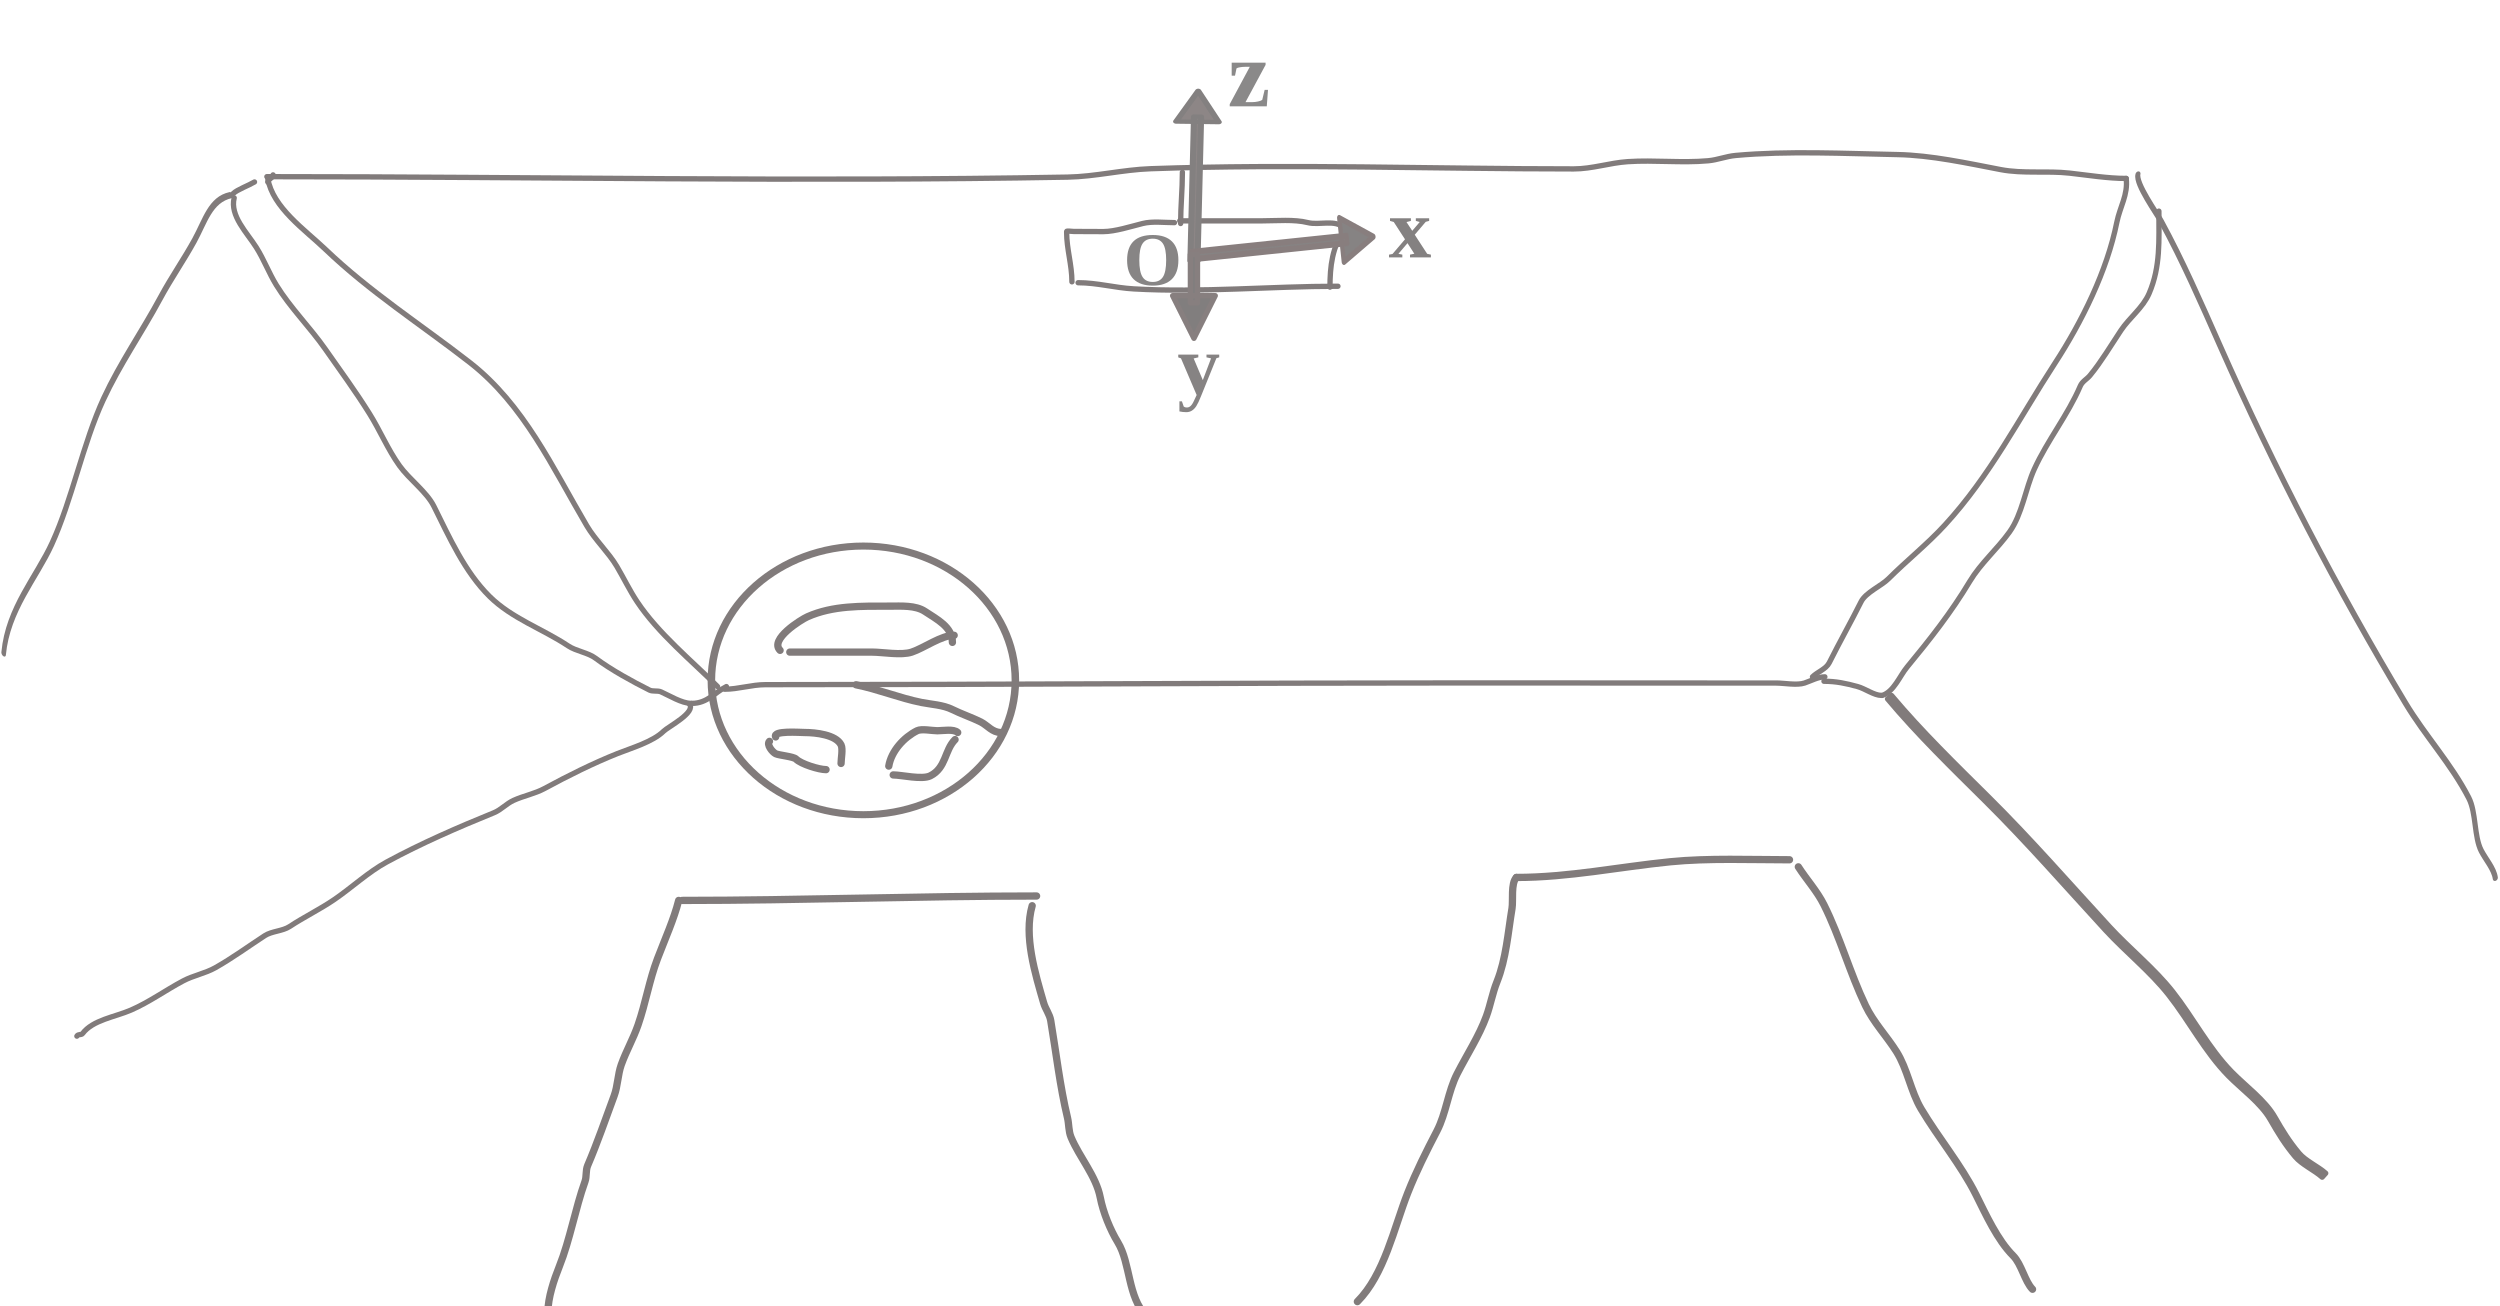
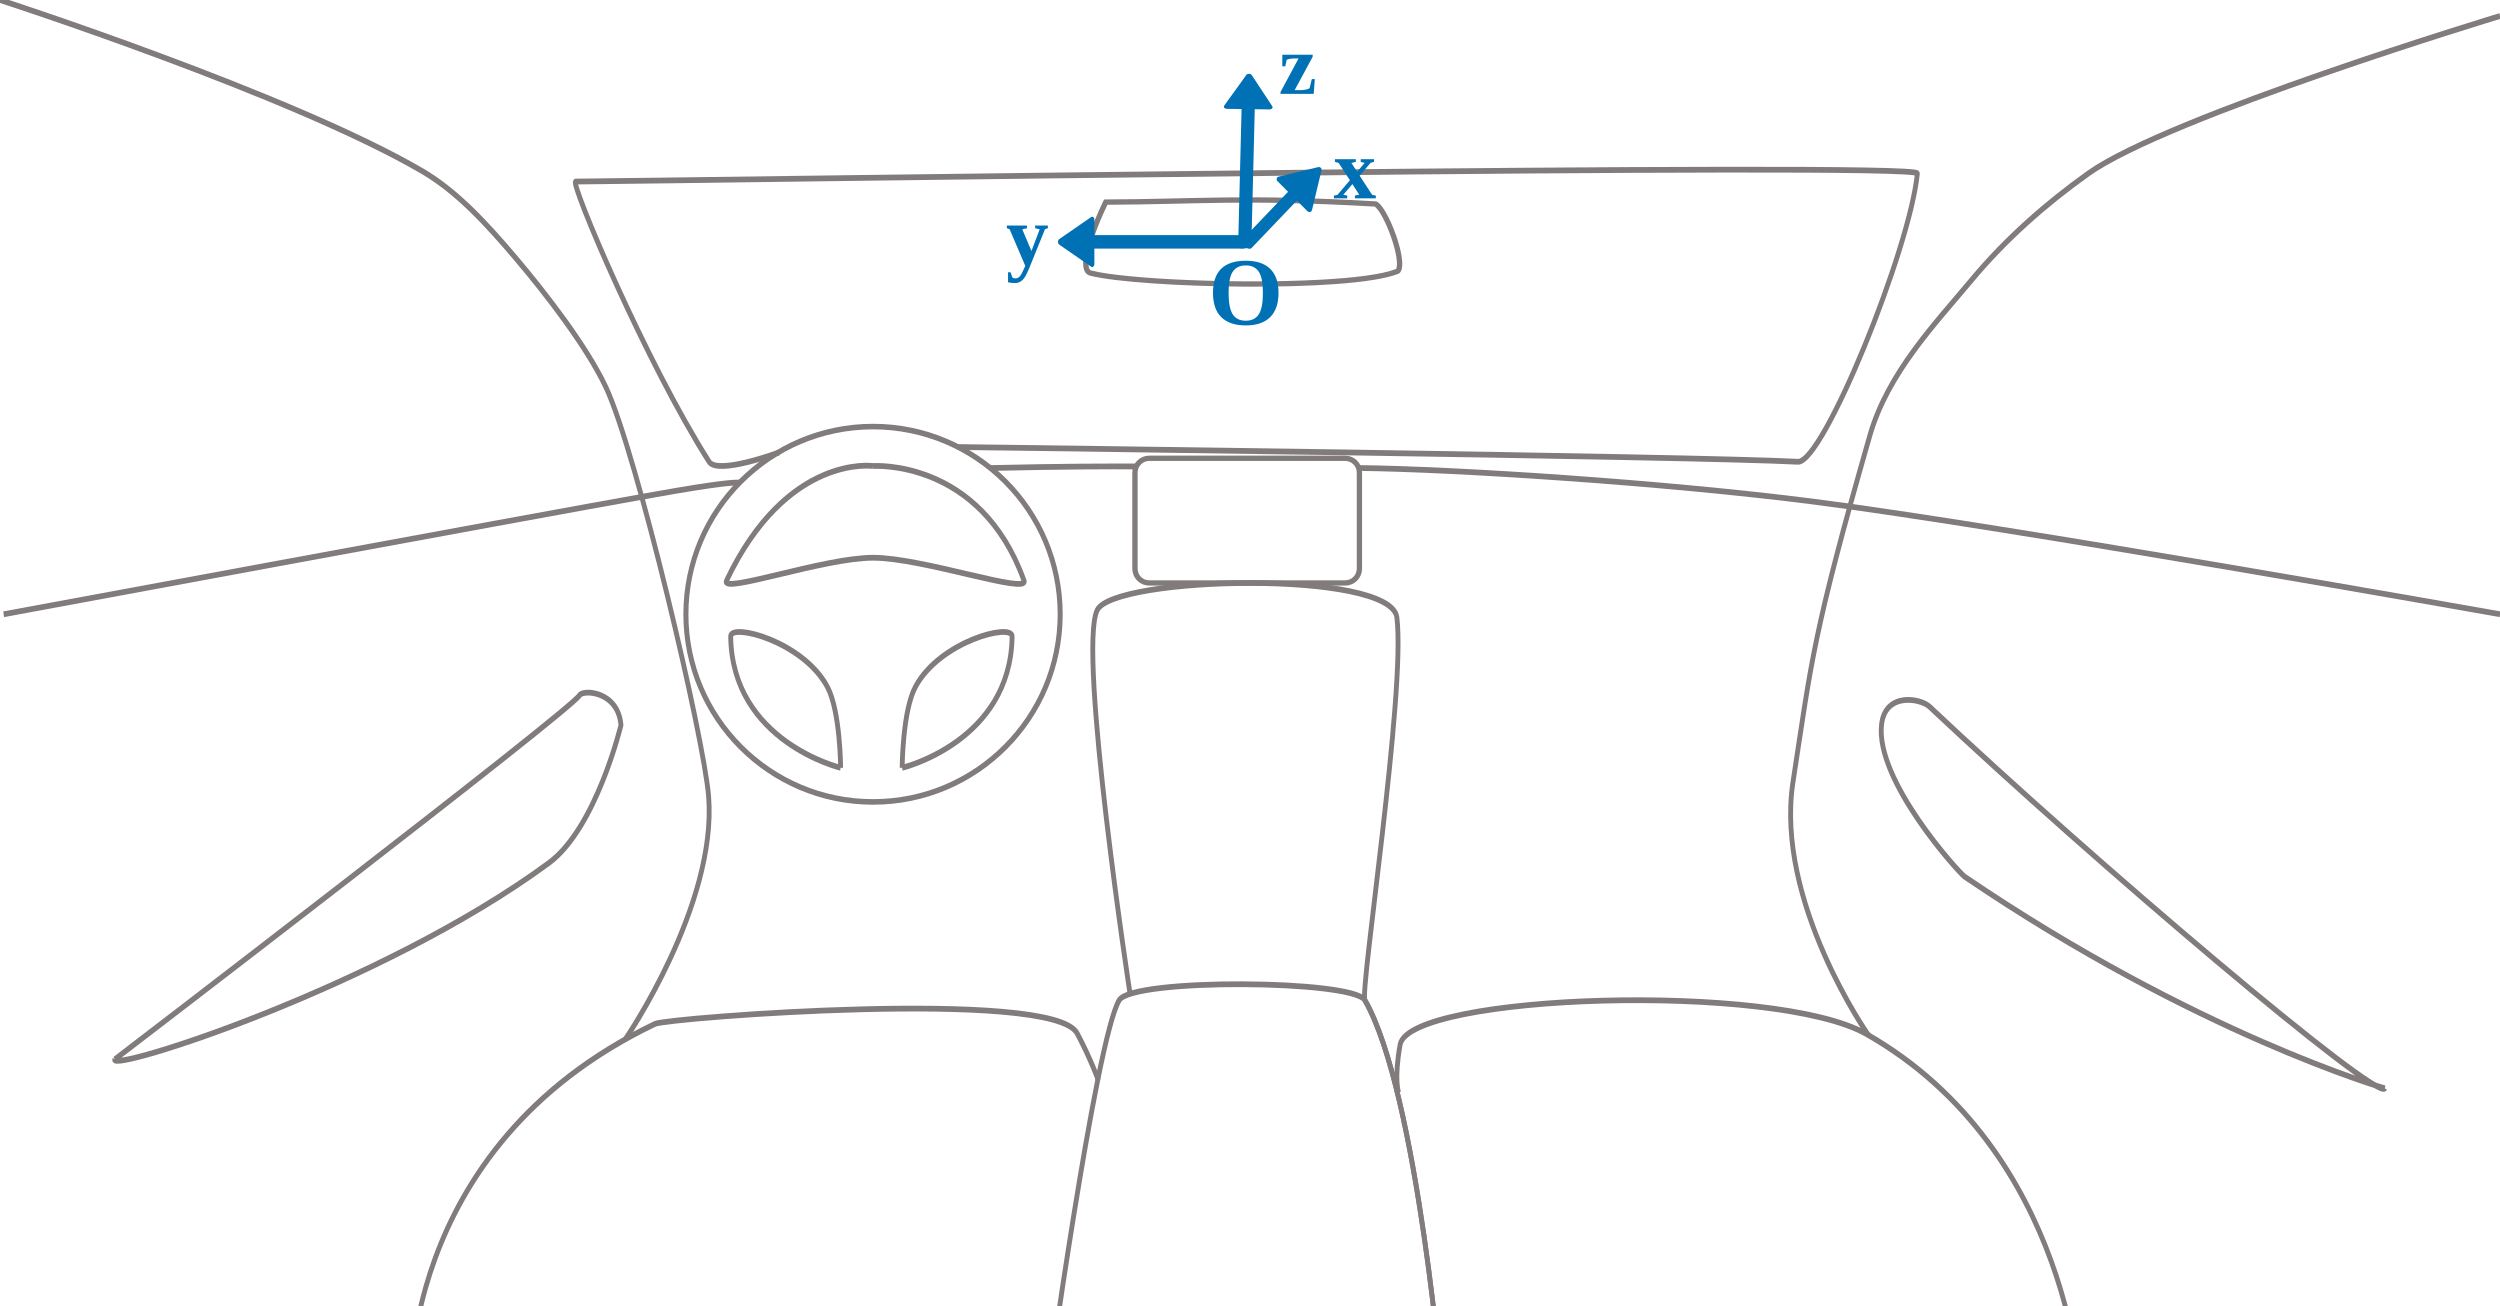
- <svg xmlns="http://www.w3.org/2000/svg" width="100%" height="100%" viewBox="0 0 469 245" version="1.1" xml:space="preserve" style="fill-rule:evenodd;clip-rule:evenodd;stroke-linecap:round;stroke-linejoin:round;stroke-miterlimit:1.5;">
-   <g transform="matrix(1,0,0,1,-540,-350)">
-     <g transform="matrix(1,0,0,1,540,350)">
-       <path d="M50.066,33.143C100.111,33.143 150.254,34.14 200.284,33.227C205.511,33.131 210.614,31.837 215.849,31.651C242.237,30.713 268.826,31.688 295.23,31.688C298.698,31.688 301.928,30.554 305.372,30.325C310.369,29.992 315.477,30.612 320.458,30.159C322.252,29.996 323.793,29.328 325.598,29.164C335.465,28.267 345.991,28.813 355.936,28.998C362.295,29.117 369.13,30.631 375.333,31.817C379.549,32.623 383.986,32.005 388.264,32.48C391.733,32.865 395.417,33.475 398.874,33.475" style="fill:none;stroke:rgb(129,123,123);stroke-width:1px;" />
+ <svg xmlns="http://www.w3.org/2000/svg" width="100%" height="100%" viewBox="0 0 469 245" version="1.1" xml:space="preserve" style="fill-rule:evenodd;clip-rule:evenodd;stroke-linejoin:round;stroke-miterlimit:1.5;">
+   <g transform="matrix(1,0,0,1,-540,-314.368)">
+     <g id="arrow-black" transform="matrix(-0.843561,0,0,1,1167,-13.5646)">
+       <path d="M187.297,443.167C187.297,443.167 297.567,426.626 339.844,422.053C373.417,418.422 420.224,415.914 440.954,415.734" style="fill:none;stroke:rgb(129,123,123);stroke-width:1.08px;" />
    </g>
-     <g transform="matrix(1,0,0,1,540,350)">
-       <path d="M398.874,33.475C399.252,36.499 397.692,38.824 397.121,41.681C395.291,50.83 390.546,60.392 385.498,68.158C378.688,78.634 373.363,89.217 364.888,98.461C361.576,102.075 357.665,105.187 354.278,108.574C352.931,109.922 350.01,111.143 349.139,112.885C347.339,116.485 345.045,120.576 343.171,124.324C342.568,125.529 340.928,126.069 340.021,126.976" style="fill:none;stroke:rgb(129,123,123);stroke-width:1px;" />
+     <g id="arrow-black1" transform="matrix(-0.843561,0,0,1,1167,-13.5646)">
+       <path d="M490.869,415.437C496.028,415.427 506.345,415.409 523.102,415.739" style="fill:none;stroke:rgb(129,123,123);stroke-width:1.08px;" />
    </g>
-     <g transform="matrix(1,0,0,1,540,350)">
-       <path d="M50.232,33.475C51.141,38.929 57.249,43.139 61.008,46.737C69.409,54.778 78.942,60.855 88.119,67.993C98.307,75.917 103.648,87.693 110.08,98.627C111.672,101.334 114.152,103.613 115.717,106.253C116.972,108.372 118.111,110.752 119.53,112.885C123.486,118.833 129.798,123.982 134.616,128.8" style="fill:none;stroke:rgb(129,123,123);stroke-width:1px;" />
+     <g id="arrow-black2" transform="matrix(-0.843561,0,0,1,1167,-13.5646)">
+       <path d="M578.792,418.452C580.122,418.457 582.781,418.467 597.388,420.662C629.333,425.463 742.465,443.167 742.465,443.167" style="fill:none;stroke:rgb(129,123,123);stroke-width:1.08px;" />
    </g>
-     <g transform="matrix(1,0,0,1,540,350)">
-       <path d="M135.942,129.297C138.541,129.297 140.956,128.443 143.599,128.443C187.648,128.443 231.755,128.113 275.778,128.113C290.672,128.113 305.565,128.137 320.458,128.137L333.224,128.137C334.689,128.137 337.114,128.608 338.529,128.137C339.695,127.748 341.069,126.976 342.342,126.976" style="fill:none;stroke:rgb(129,123,123);stroke-width:1px;" />
+     <g id="arrow-black3" transform="matrix(-0.843561,0,0,1,1167,-13.5646)">
+       <path d="M569.99,412.799C569.99,412.799 583.659,417.087 585.569,414.561C599.539,396.094 616.629,362.004 615.256,361.993C586.428,361.777 316.624,358.307 316.872,360.461C318.516,374.734 337.847,414.815 343.421,414.561C366.139,413.525 529.716,411.799 530.122,411.798" style="fill:none;stroke:rgb(129,123,123);stroke-width:1.08px;" />
    </g>
-     <g transform="matrix(1,0,0,1,540.995,350.332)">
-       <path d="M220.823,31.983C220.823,35.294 220.491,38.313 220.491,41.598" style="fill:none;stroke:rgb(129,123,123);stroke-width:1px;" />
+     <g id="arrow-black4" transform="matrix(-0.843561,0,0,1,1167,-13.5646)">
+       <path d="M497.736,365.351C477.22,365.302 466.736,364.277 437.346,365.702C434.937,365.818 429.219,378.274 432.328,379.311C443.174,382.926 489.97,381.98 500.871,379.654C505.645,378.635 497.736,365.351 497.736,365.351ZM437.527,366.695C437.427,366.772 437.021,367.096 436.759,367.407C435.473,368.926 434.009,371.808 433.203,374.364C432.832,375.537 432.598,376.639 432.61,377.497C432.614,377.769 432.641,378.01 432.709,378.21C432.73,378.273 432.783,378.362 432.802,378.393C435.998,379.447 442.331,380.08 449.919,380.42C467.958,381.23 493.003,380.302 500.581,378.684C500.87,378.623 501.008,378.422 501.095,378.172C501.272,377.664 501.246,376.999 501.125,376.25C500.575,372.851 497.92,367.973 496.995,366.349L496.995,366.348C477.011,366.277 466.443,365.296 437.527,366.695Z" style="fill:rgb(129,123,123);" />
    </g>
-     <g transform="matrix(1,0,0,1,540,350)">
-       <path d="M220.326,41.764C218.416,41.764 216.19,41.471 214.357,41.929C212.171,42.476 209.165,43.446 206.98,43.446C205.131,43.446 203.277,43.422 201.426,43.422C201.071,43.422 200.1,43.271 200.1,43.422" style="fill:none;stroke:rgb(129,123,123);stroke-width:1px;" />
+     <g transform="matrix(1.03846,0,0,1.15033,524.664,266.134)">
+       <ellipse cx="172.484" cy="142.106" rx="33.807" ry="30.607" style="fill:none;stroke:rgb(129,123,123);stroke-width:0.91px;stroke-linecap:round;" />
    </g>
-     <g transform="matrix(1,0,0,1,540,350)">
-       <path d="M200.1,43.587C200.1,46.712 201.095,49.689 201.095,52.871" style="fill:none;stroke:rgb(129,123,123);stroke-width:1px;" />
+     <g id="arrow-black5" transform="matrix(-0.843561,0,0,1,1167,-13.5646)">
+       <path d="M604.253,522.944C604.253,522.944 583.765,497.738 585.689,477.334C586.73,466.287 601.695,412.857 608.523,400.589C612.764,392.97 621.896,382.99 628.701,376.232C634.909,370.068 641.575,363.876 649.356,360.042C678.662,345.602 743.273,327.932 743.273,327.932" style="fill:none;stroke:rgb(129,123,123);stroke-width:1.08px;" />
    </g>
-     <g transform="matrix(1,0,0,1,540,350)">
-       <path d="M202.255,53.037C205.831,53.037 209.101,53.993 212.7,54.197C225.422,54.919 238.408,53.7 250.995,53.7" style="fill:none;stroke:rgb(129,123,123);stroke-width:1px;" />
+     <g id="arrow-black6" transform="matrix(-0.843561,0,0,1,1167,-13.5646)">
+       <path d="M549.118,415.357C549.118,415.357 568.293,413.009 581.71,436.863C583.197,439.507 560.076,432.565 549.118,432.564C538.091,432.563 514.399,439.558 515.546,436.858C525.285,413.945 549.118,415.357 549.118,415.357" style="fill:none;stroke:rgb(129,123,123);stroke-width:1.08px;" />
    </g>
-     <g transform="matrix(1,0,0,1,539.668,350.166)">
-       <path d="M252.653,42.924C250.24,45.941 249.835,49.911 249.835,53.7" style="fill:none;stroke:rgb(129,123,123);stroke-width:1px;" />
+     <g id="arrow-black7" transform="matrix(-0.843561,0,0,1,1167,-13.5646)">
+       <path d="M717.752,526.67C719.238,529.313 658.565,513.033 621.209,489.821C610.665,483.269 605.183,463.971 605.183,463.971C605.799,457.542 613.634,457.255 614.407,458.374C616.397,461.252 717.752,526.67 717.752,526.67" style="fill:none;stroke:rgb(129,123,123);stroke-width:1.08px;" />
    </g>
-     <g transform="matrix(1,0,0,1,540.497,349.834)">
-       <path d="M220.823,41.598L236.241,41.598C239.012,41.598 242.248,41.276 244.861,41.929C247.031,42.472 249.998,41.263 251.659,42.924" style="fill:none;stroke:rgb(129,123,123);stroke-width:1px;" />
+     <g id="arrow-black8" transform="matrix(-0.843561,0,0,1,1167,-13.5646)">
+       <path d="M212.906,532.108C214.393,534.751 277.55,489.621 314.125,460.536C316.146,458.929 323.962,457.723 324.831,463.793C326.333,474.3 307.606,491.682 306.336,492.41C254.889,521.882 212.906,532.108 212.906,532.108" style="fill:none;stroke:rgb(129,123,123);stroke-width:1.08px;" />
    </g>
-     <g transform="matrix(1,0,0,1,540,350)">
-       <path d="M47.745,34.138C46.66,34.789 44.466,35.593 43.767,36.293" style="fill:none;stroke:rgb(129,123,123);stroke-width:1px;" />
+     <g id="arrow-black9" transform="matrix(-0.843561,0,0,1,1169.22,-14.9824)">
+       <path d="M558.961,473.391C558.961,473.391 583.126,468.486 583.413,448.733C583.45,446.165 567.332,449.667 561.922,458.184C559.031,462.736 558.961,473.391 558.961,473.391" style="fill:none;stroke:rgb(129,123,123);stroke-width:1.08px;" />
    </g>
-     <g transform="matrix(1,0,0,1,540,350)">
-       <path d="M50.232,34.138C50.362,33.537 51.227,33.386 51.227,32.811" style="fill:none;stroke:rgb(129,123,123);stroke-width:1px;" />
+     <g id="arrow-black10" transform="matrix(0.843561,0,0,1,237.726,-14.9824)">
+       <path d="M558.961,473.391C558.961,473.391 583.126,468.486 583.413,448.733C583.45,446.165 567.332,449.667 561.922,458.184C559.031,462.736 558.961,473.391 558.961,473.391" style="fill:none;stroke:rgb(129,123,123);stroke-width:1.08px;" />
    </g>
-     <g transform="matrix(1,0,0,1,540,350)">
-       <path d="M43.932,37.122C43.094,40.477 46.326,43.633 48.077,46.406C49.516,48.684 50.446,51.215 51.85,53.496C54.436,57.698 58.16,61.402 61.008,65.471C63.855,69.537 66.695,73.41 69.297,77.573C71.293,80.765 72.763,84.315 74.934,87.354C76.795,89.96 80.03,92.241 81.399,94.98C84.294,100.77 87.15,107.247 91.844,111.89C96.028,116.029 101.817,117.986 106.598,121.174C108.1,122.175 110.292,122.41 111.738,123.495C114.619,125.655 118.751,127.913 121.85,129.463C122.473,129.774 123.36,129.508 124.006,129.794C125.543,130.476 127.904,131.95 129.642,131.95" style="fill:none;stroke:rgb(129,123,123);stroke-width:1px;" />
+     <g id="arrow-black11" transform="matrix(-0.843561,0,0,1,1167,-13.5646)">
+       <path d="M652.047,590.561C652.047,590.561 655.47,543.381 597.578,520.002C594.832,518.893 509.154,513.253 503.744,521.771C500.853,526.323 499.012,530.576 499.012,530.576" style="fill:none;stroke:rgb(129,123,123);stroke-width:1.08px;" />
    </g>
-     <g transform="matrix(1,0,0,1,540,350)">
-       <path d="M129.808,131.95C132.708,131.95 134.082,129.895 136.274,128.8" style="fill:none;stroke:rgb(129,123,123);stroke-width:1px;" />
+     <g id="arrow-black12" transform="matrix(-0.843561,0,0,1,1167,-13.5646)">
+       <path d="M280.463,590.561C280.463,590.561 282.294,544.007 328.186,521.922C348.611,512.093 429.901,514.391 431.906,523.905C433.315,530.59 432.233,532.924 432.233,532.924" style="fill:none;stroke:rgb(129,123,123);stroke-width:1.08px;" />
    </g>
-     <g transform="matrix(0.959298,-0.282395,0.282395,0.959298,507.883,390.98)">
-       <path d="M129.145,132.944C130.003,134.847 124.142,135.932 123.083,136.501C120.573,137.853 116.341,137.823 113.561,138.084C108.665,138.543 103.444,139.471 98.633,140.502C96.554,140.947 94.485,140.708 92.403,141.006C90.929,141.216 89.672,142.043 88.204,142.19C80.978,142.913 73.409,143.857 66.313,145.378C62.468,146.202 58.663,148.129 54.874,149.357C51.819,150.347 48.507,150.898 45.425,151.844C43.9,152.311 41.984,151.716 40.451,152.175C37.027,153.202 33.416,154.5 29.841,155.325C27.759,155.805 25.493,155.553 23.375,155.988C19.652,156.753 16.152,158.01 12.434,158.475C9.201,158.879 5.035,158.222 2.487,160.133C2.171,160.369 1.67,159.955 1.326,160.299" style="fill:none;stroke:rgb(129,123,123);stroke-width:1px;" />
+     <g id="arrow-black13" transform="matrix(-0.843561,0,0,1,1167,-13.5646)">
+       <path d="M422.368,590.561C422.368,590.561 427.904,533.008 439.737,515.572C442.327,511.756 491.431,511.391 494.385,515.572C499.566,522.906 510.648,590.561 510.648,590.561" style="fill:none;stroke:rgb(129,123,123);stroke-width:1.08px;" />
    </g>
-     <g transform="matrix(1.40914,-0.680145,1.12802,2.33707,480.804,330.049)">
-       <path d="M43.269,36.79C40.819,36.44 39.161,37.675 36.97,38.614C34.776,39.554 32.536,40.305 30.338,41.266C26.545,42.926 22.538,44.272 18.899,46.074C14.384,48.31 10.314,51.61 5.802,53.866C2.352,55.591 -2.361,56.724 -5.139,59.502" style="fill:none;stroke:rgb(129,123,123);stroke-width:0.47px;" />
+     <g id="arrow-black14" transform="matrix(-0.843561,0,0,1,1167,-13.5646)">
+       <path d="M422.368,590.561C422.368,590.561 427.904,533.008 439.737,515.572C440.896,513.864 430.585,457.723 432.63,443.755C433.943,434.782 495.619,435.962 499.275,442.397C503.649,450.096 491.976,514.302 491.976,514.302" style="fill:none;stroke:rgb(129,123,123);stroke-width:1.08px;" />
    </g>
-     <g transform="matrix(1.58993,0.945589,-1.18603,1.99422,347.648,-64.2065)">
-       <path d="M399.205,34.801C399.458,35.56 402.916,36.759 403.682,37.122C407.607,38.981 411.34,41.113 415.121,43.256C426.493,49.7 437.976,55.362 449.935,60.497C453.339,61.959 457.106,62.839 460.379,64.476C461.785,65.179 462.838,66.948 464.192,67.626C465.042,68.051 466.242,68.349 466.845,68.952" style="fill:none;stroke:rgb(129,123,123);stroke-width:0.48px;" />
+     <g transform="matrix(1,0,0,1,540,331.996)">
+       <path d="M255.025,71.018C255.025,69.543 253.828,68.346 252.354,68.346L215.59,68.346C214.115,68.346 212.919,69.543 212.919,71.018L212.919,89.066C212.919,90.54 214.115,91.737 215.59,91.737L252.354,91.737C253.828,91.737 255.025,90.54 255.025,89.066L255.025,71.018Z" style="fill:none;stroke:rgb(129,123,123);stroke-width:1px;stroke-linecap:round;stroke-linejoin:miter;" />
    </g>
-     <g transform="matrix(1,0,0,1,540,350)">
-       <path d="M342.176,127.805C344.45,127.805 346.289,128.203 348.476,128.8C349.898,129.188 351.585,130.458 352.952,130.458" style="fill:none;stroke:rgb(129,123,123);stroke-width:1px;" />
+     <g id="arrow-black15" transform="matrix(-0.843561,0,0,1,1167,-13.5646)">
+       <path d="M327.721,522.186C327.721,522.186 348.608,497.066 344.54,474.673C340.334,451.517 340.114,446.92 327.452,409.667C323.438,397.857 312.878,388.63 304.784,380.434C297.127,372.682 288.148,366.065 278.884,360.492C261.034,349.755 187.297,330.932 187.297,330.932" style="fill:none;stroke:rgb(129,123,123);stroke-width:1.08px;" />
    </g>
-     <g transform="matrix(1,0,0,1,540,350)">
-       <path d="M353.118,130.458C355.291,129.758 356.392,126.808 357.76,125.153C362.069,119.939 366.028,114.912 369.53,109.072C371.576,105.66 374.685,103.011 376.99,99.788C379.374,96.456 379.967,91.684 381.632,88.017C384.057,82.677 387.943,77.823 390.253,72.434C390.643,71.523 391.492,71.154 392.077,70.444C394.2,67.868 396.003,64.804 397.879,61.989C399.499,59.559 402.018,57.748 403.184,55.026C405.339,49.998 405.008,45.114 405.008,39.609" style="fill:none;stroke:rgb(129,123,123);stroke-width:1px;" />
+   </g>
+   <g id="Coordinate-system" transform="matrix(1,0,0,1,-535.446,-346.656)">
+     <g transform="matrix(1,3.36745e-17,-3.36745e-17,-0.725027,768.958,392.817)">
+       <path d="M0.667,-0.012L1.345,37.322L0.012,37.347L-0.667,0.012L0.667,-0.012ZM4.654,35.929L0.8,44L-3.345,36.074L4.654,35.929Z" style="fill:rgb(0,113,180);fill-rule:nonzero;stroke:rgb(0,113,180);stroke-width:1.14px;stroke-miterlimit:2;" />
    </g>
-     <g transform="matrix(0.91764,0.397412,-0.397412,0.91764,622.101,219.946)">
-       <path d="M353.393,131.566C361.241,135.49 369.603,138.661 377.804,141.863C388.063,145.868 398.087,150.655 408.145,155.126C413.249,157.394 418.949,158.931 423.837,161.565C429.321,164.52 434.309,168.667 440.132,171.038C443.398,172.367 447.796,173.325 450.631,175.451C453.013,177.237 455.053,178.666 457.67,179.974C459.412,180.845 462.016,180.875 463.869,181.493L464.184,180.55C462.371,179.945 459.818,179.936 458.115,179.084C455.553,177.804 453.559,176.403 451.228,174.655C448.33,172.482 443.846,171.475 440.507,170.116C434.717,167.76 429.762,163.628 424.309,160.69C419.399,158.044 413.676,156.495 408.549,154.217C398.477,149.74 388.438,144.947 378.166,140.936C369.993,137.745 361.659,134.587 353.837,130.676L353.393,131.566Z" style="fill:none;stroke:rgb(129,123,123);stroke-width:1px;" />
+     <g transform="matrix(-0.749749,-2.75821e-16,-6.12683e-07,-1.03785,1199.46,742.306)">
+       <path d="M574.5,336.833L613.7,336.833L613.7,338.167L574.5,338.167L574.5,336.833ZM612.367,333.5L620.367,337.5L612.367,341.5L612.367,333.5Z" style="fill:rgb(0,113,180);fill-rule:nonzero;stroke:rgb(0,113,180);stroke-width:1.1px;stroke-miterlimit:2;" />
    </g>
-     <g transform="matrix(1.33333,0,0,1.2459,516.072,292.795)">
-       <ellipse cx="139.423" cy="148.362" rx="21.386" ry="20.226" style="fill:none;stroke:rgb(129,123,123);stroke-width:1.06px;" />
+     <g transform="matrix(-0.707107,-0.707107,0.707107,-0.707107,938.626,1033.79)">
+       <path d="M573.881,333.914L574.167,346.567L572.833,346.567L572.547,333.914L573.881,333.914ZM577.494,346.71L573.5,353.233L569.494,346.71L577.494,346.71Z" style="fill:rgb(0,113,180);fill-rule:nonzero;stroke:rgb(0,113,180);stroke-width:1px;stroke-miterlimit:2;" />
    </g>
-     <g transform="matrix(1,0,0,1,558.899,350.497)">
-       <path d="M108.422,168.422C107.556,171.888 105.817,175.759 104.443,179.364C102.911,183.386 102.22,187.703 100.796,191.797C99.888,194.408 98.569,196.674 97.646,199.258C96.995,201.079 96.997,203.236 96.32,205.06C94.703,209.418 93.185,213.866 91.346,218.157C90.95,219.082 91.184,220.206 90.849,221.141C89.029,226.225 88.017,232.128 86.041,237.056C85.033,239.571 83.886,242.968 83.886,245.677" style="fill:none;stroke:rgb(129,123,123);stroke-width:1.37px;" />
+     <g transform="matrix(1,0,0,1,724.181,396.307)">
+       <text x="0px" y="0px" style="font-family:'TimesNewRomanPS-BoldMT', 'Times New Roman';font-weight:700;font-size:16px;fill:rgb(0,113,180);">y</text>
    </g>
-     <g transform="matrix(1,0,0,1,557.241,350.497)">
-       <path d="M110.743,168.422C132.983,168.422 155.026,167.593 177.222,167.593" style="fill:none;stroke:rgb(129,123,123);stroke-width:1.37px;" />
+     <g transform="matrix(1.11514,0,0,1.11514,775.361,364.262)">
+       <text x="0px" y="0px" style="font-family:'TimesNewRomanPS-BoldMT', 'Times New Roman';font-weight:700;font-size:14.348px;fill:rgb(0,113,180);">z</text>
    </g>
-     <g transform="matrix(1,0,0,1,553.926,351.658)">
-       <path d="M179.709,168.256C178.084,173.942 180.289,181.02 181.864,186.492C182.195,187.643 182.988,188.604 183.19,189.808C184.224,195.95 184.91,202.072 186.34,208.044C186.622,209.219 186.519,210.53 187.003,211.691C188.556,215.418 191.698,218.958 192.474,222.964C193.022,225.794 194.347,229.048 195.79,231.419C198.168,235.33 197.628,241.712 201.095,245.179" style="fill:none;stroke:rgb(129,123,123);stroke-width:1.37px;" />
+     <g transform="matrix(1,0,0,1,785.624,383.863)">
+       <text x="0px" y="0px" style="font-family:'TimesNewRomanPS-BoldMT', 'Times New Roman';font-weight:700;font-size:16px;fill:rgb(0,113,180);">x</text>
    </g>
-     <g transform="matrix(1,0,0,1,540,350)">
-       <path d="M254.643,244.185C259.72,239.107 261.515,230.335 264.092,223.793C265.659,219.817 267.605,215.952 269.563,212.189C271.301,208.849 271.64,204.805 273.376,201.413C275.159,197.929 277.515,194.3 278.847,190.637C279.625,188.497 279.972,186.332 280.836,184.171C282.558,179.867 282.901,174.936 283.655,170.411C283.896,168.965 283.403,165.689 284.484,164.609" style="fill:none;stroke:rgb(129,123,123);stroke-width:1.37px;" />
-     </g>
-     <g transform="matrix(1,0,0,1,540,350)">
-       <path d="M284.484,164.609C294.275,164.609 303.762,162.624 313.33,161.667C320.481,160.952 328.589,161.293 335.71,161.293" style="fill:none;stroke:rgb(129,123,123);stroke-width:1.37px;" />
-     </g>
-     <g transform="matrix(1,0,0,1,540,350)">
-       <path d="M337.368,162.619C338.925,165.041 340.883,167.163 342.176,169.748C345.196,175.788 347.037,182.52 349.968,188.647C351.473,191.796 353.935,194.368 355.77,197.268C357.859,200.568 358.432,204.715 360.412,208.044C363.626,213.447 367.912,218.567 370.691,224.125C372.555,227.853 374.704,232.614 377.654,235.564C379.255,237.166 379.858,240.421 381.301,241.864" style="fill:none;stroke:rgb(129,123,123);stroke-width:1.37px;" />
-     </g>
-     <g transform="matrix(1,0,0,1,540,350)">
-       <path d="M146.344,122.003C144.297,119.956 150.262,116.245 151.483,115.703C156.272,113.575 161.549,113.713 166.901,113.713C169.05,113.713 171.743,113.515 173.532,114.708C175.761,116.194 178.672,117.608 178.672,120.511" style="fill:none;stroke:rgb(129,123,123);stroke-width:1.37px;" />
-     </g>
-     <g transform="matrix(1,0,0,1,540,350)">
-       <path d="M148.167,122.334L163.585,122.334C165.648,122.334 169.073,122.992 171.046,122.334C173.372,121.559 176.576,119.184 179.003,119.184" style="fill:none;stroke:rgb(129,123,123);stroke-width:1.37px;" />
-     </g>
-     <g transform="matrix(1,0,0,1,540,350)">
-       <path d="M144.354,139.078C143.759,139.674 144.889,141.086 145.515,141.399C146.096,141.69 148.861,141.927 149.328,142.394C150.269,143.335 153.645,144.383 154.965,144.383" style="fill:none;stroke:rgb(129,123,123);stroke-width:1.37px;" />
-     </g>
-     <g transform="matrix(1,0,0,1,540,350)">
-       <path d="M145.515,138.249C144.91,137.011 150.07,137.42 150.986,137.42C152.971,137.42 156.827,137.829 157.783,139.741C158.158,140.491 157.783,142.35 157.783,143.223" style="fill:none;stroke:rgb(129,123,123);stroke-width:1.37px;" />
-     </g>
-     <g transform="matrix(1,0,0,1,540,350)">
-       <path d="M166.735,143.72C167.204,140.909 169.562,138.328 172.04,137.089C172.884,136.667 174.862,137.089 175.853,137.089C176.846,137.089 178.954,136.708 179.666,137.42" style="fill:none;stroke:rgb(129,123,123);stroke-width:1.37px;" />
-     </g>
-     <g transform="matrix(1,0,0,1,540,350)">
-       <path d="M167.564,145.378C169.175,145.378 172.969,146.323 174.527,145.544C177.516,144.049 177.182,140.734 179.169,138.747" style="fill:none;stroke:rgb(129,123,123);stroke-width:1.37px;" />
-     </g>
-     <g transform="matrix(1,3.36745e-17,-3.36745e-17,-0.725027,763.984,398.951)">
-       <path d="M0.667,-0.012L1.345,37.322L0.012,37.347L-0.667,0.012L0.667,-0.012ZM4.654,35.929L0.8,44L-3.345,36.074L4.654,35.929Z" style="fill:rgb(141,134,134);fill-rule:nonzero;stroke:rgb(131,128,128);stroke-width:1.14px;stroke-linecap:butt;stroke-miterlimit:2;" />
-     </g>
-     <g transform="matrix(0.745681,-0.0779933,0.107964,1.03222,298.61,94.403)">
-       <path d="M574.5,336.833L613.7,336.833L613.7,338.167L574.5,338.167L574.5,336.833ZM612.367,333.5L620.367,337.5L612.367,341.5L612.367,333.5Z" style="fill:rgb(134,131,131);fill-rule:nonzero;stroke:rgb(136,126,126);stroke-width:1.1px;stroke-linecap:butt;stroke-miterlimit:2;" />
-     </g>
-     <g transform="matrix(1,0,0,1,190.484,60.2365)">
-       <path d="M574.167,337.5L574.167,346.567L572.833,346.567L572.833,337.5L574.167,337.5ZM577.5,345.233L573.5,353.233L569.5,345.233L577.5,345.233Z" style="fill:rgb(129,126,126);fill-rule:nonzero;stroke:rgb(135,127,127);stroke-width:1px;stroke-linecap:butt;stroke-miterlimit:2;" />
-     </g>
-     <g transform="matrix(1,0,0,1,760.883,423.87)">
-       <text x="0px" y="0px" style="font-family:'TimesNewRomanPS-BoldMT', 'Times New Roman', serif;font-weight:700;font-size:16px;fill:rgb(134,131,131);">y</text>
-     </g>
-     <g transform="matrix(1.11514,0,0,1.11514,770.348,369.942)">
-       <text x="0px" y="0px" style="font-family:'TimesNewRomanPS-BoldMT', 'Times New Roman', serif;font-weight:700;font-size:16px;fill:rgb(138,137,137);">z</text>
-     </g>
-     <g transform="matrix(1,0,0,1,800.515,398.286)">
-       <text x="0px" y="0px" style="font-family:'TimesNewRomanPS-BoldMT', 'Times New Roman', serif;font-weight:700;font-size:16px;fill:rgb(132,129,129);">x</text>
-     </g>
-     <g transform="matrix(0.883543,0,0,0.883543,750.753,403.446)">
-       <text x="0px" y="0px" style="font-family:'TimesNewRomanPS-BoldMT', 'Times New Roman', serif;font-weight:700;font-size:16px;fill:rgb(135,133,133);">O</text>
-     </g>
-     <g transform="matrix(1,0,0,1,540,350)">
-       <path d="M160.601,128.468C164.781,129.304 168.743,130.959 172.869,131.784C174.685,132.147 176.915,132.232 178.671,133.11C180.276,133.912 182.378,134.632 183.977,135.431C185.253,136.069 186.143,137.42 187.79,137.42" style="fill:none;stroke:rgb(129,123,123);stroke-width:1.37px;" />
+     <g transform="matrix(1.12889,0,0,1.12889,762.12,407.528)">
+       <text x="0px" y="0px" style="font-family:'TimesNewRomanPS-BoldMT', 'Times New Roman';font-weight:700;font-size:16px;fill:rgb(0,113,180);">O</text>
    </g>
  </g>
</svg>
